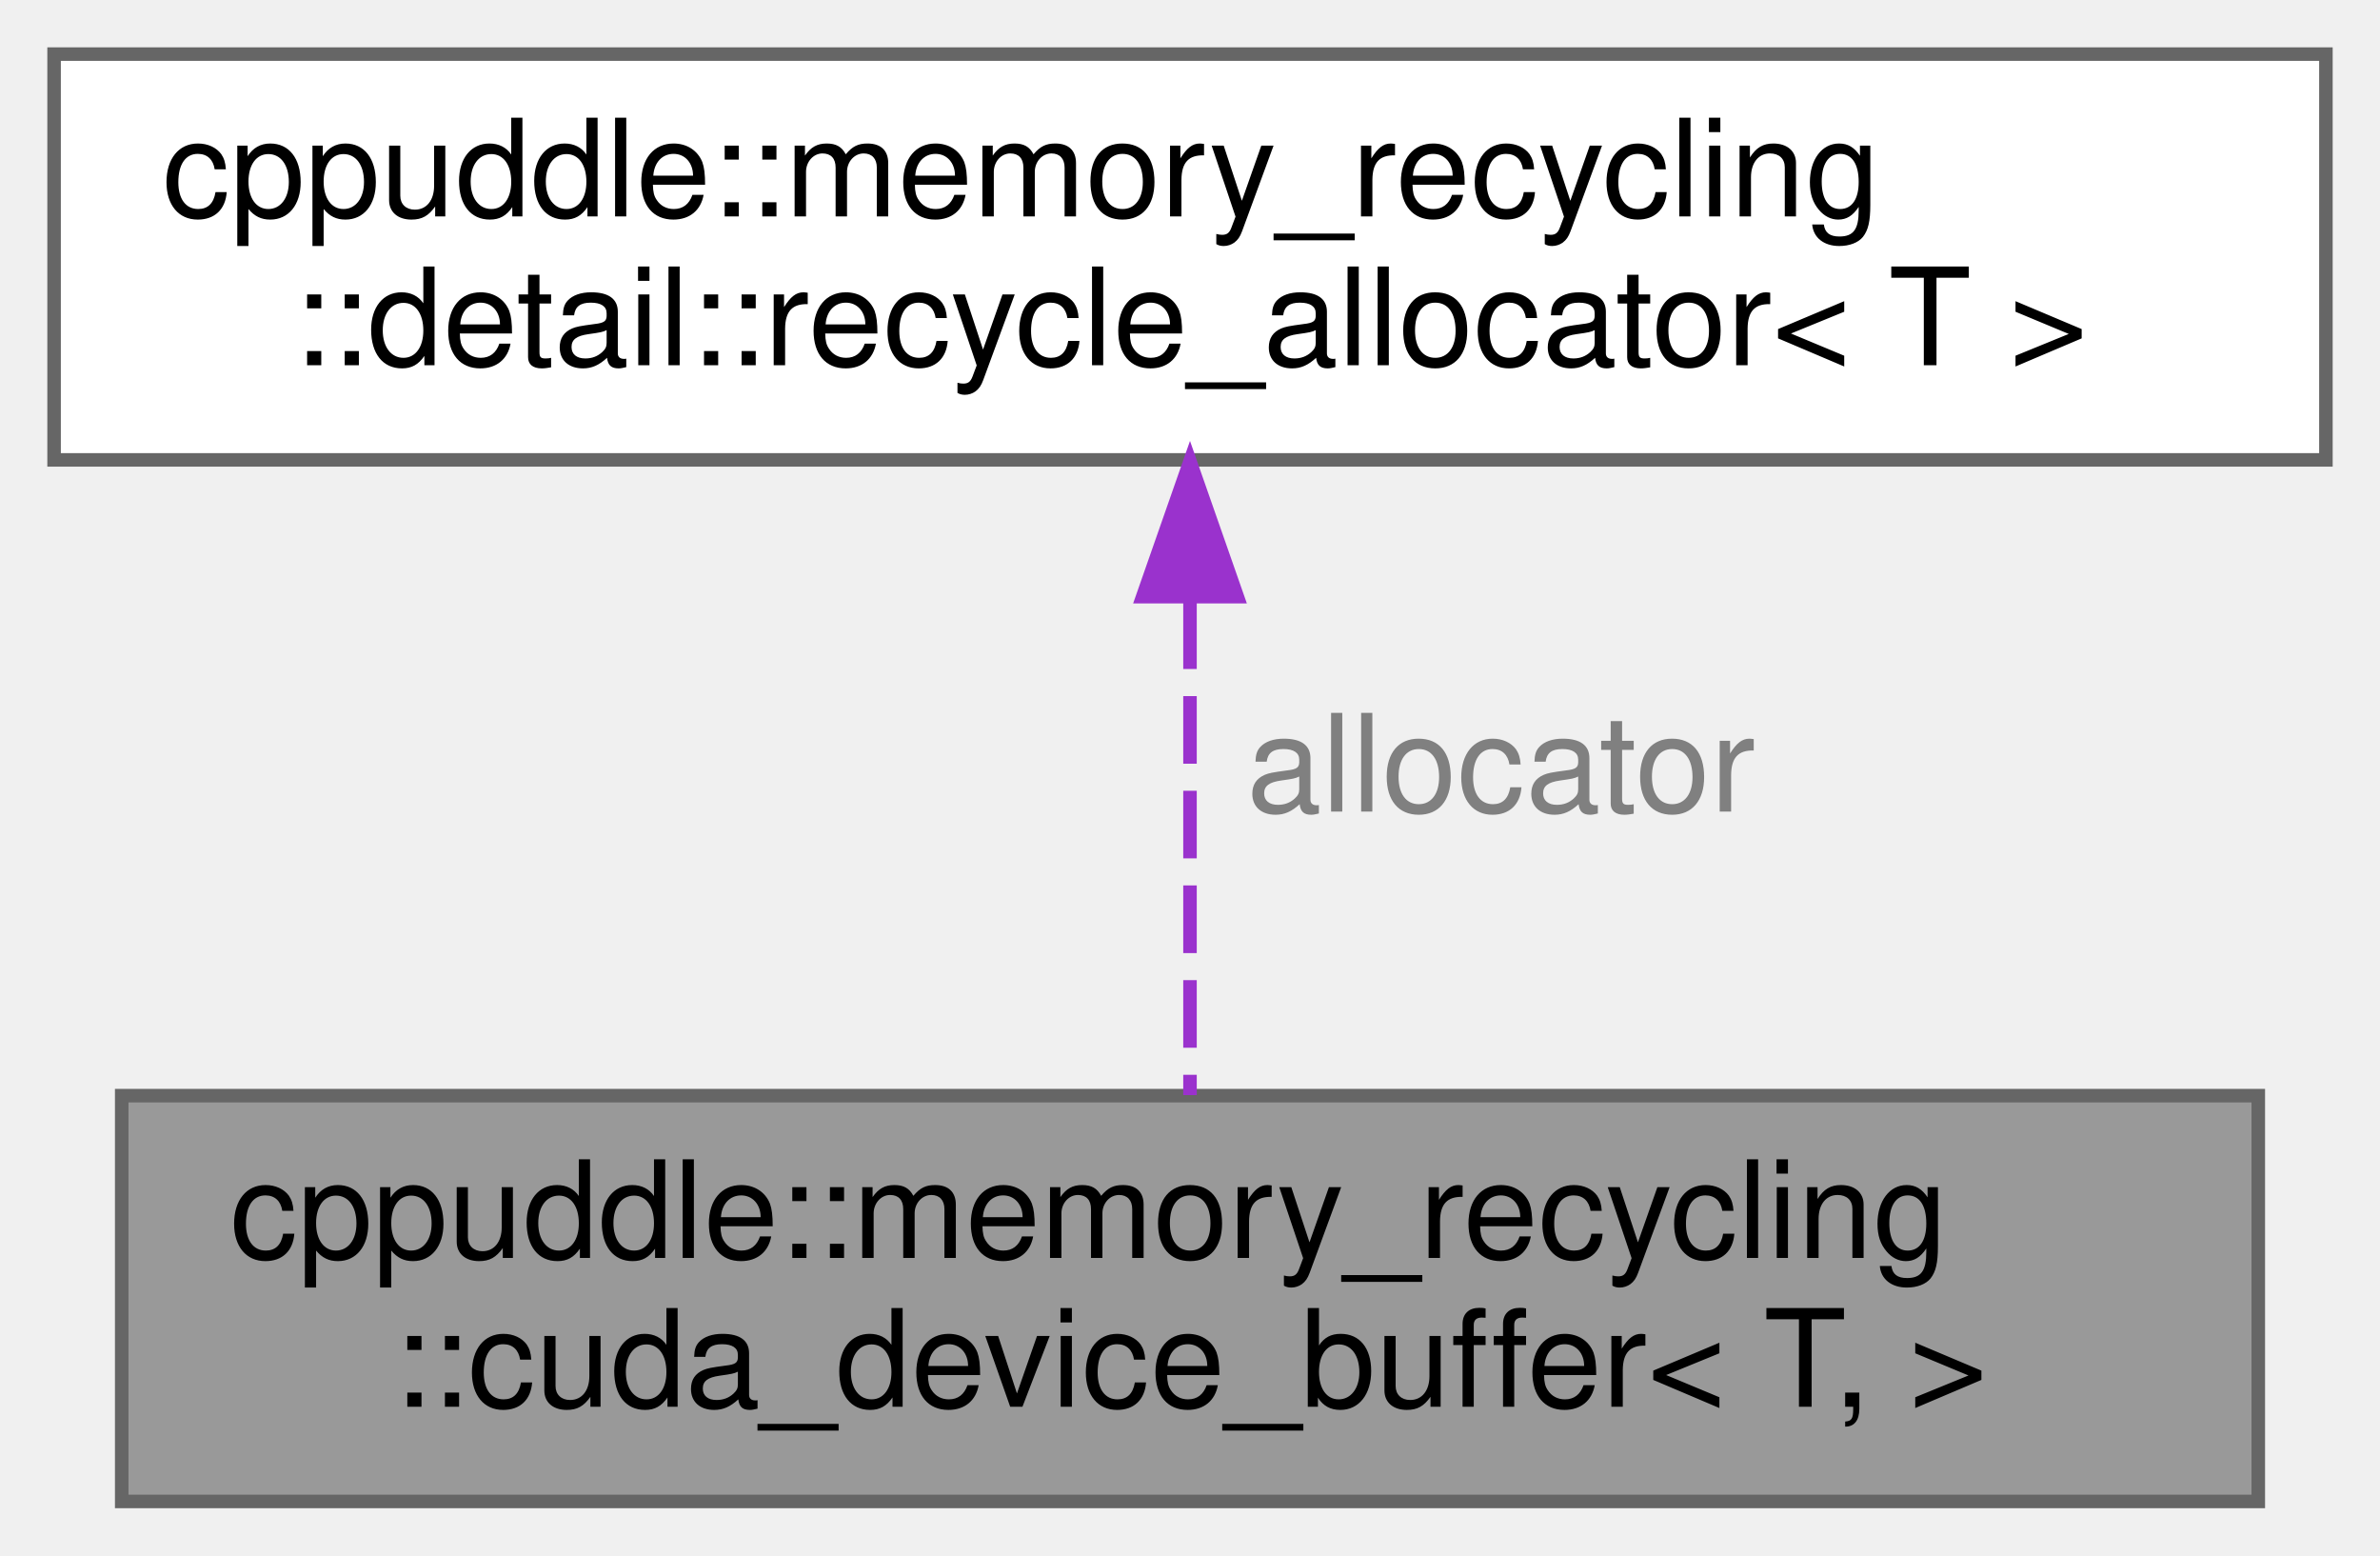
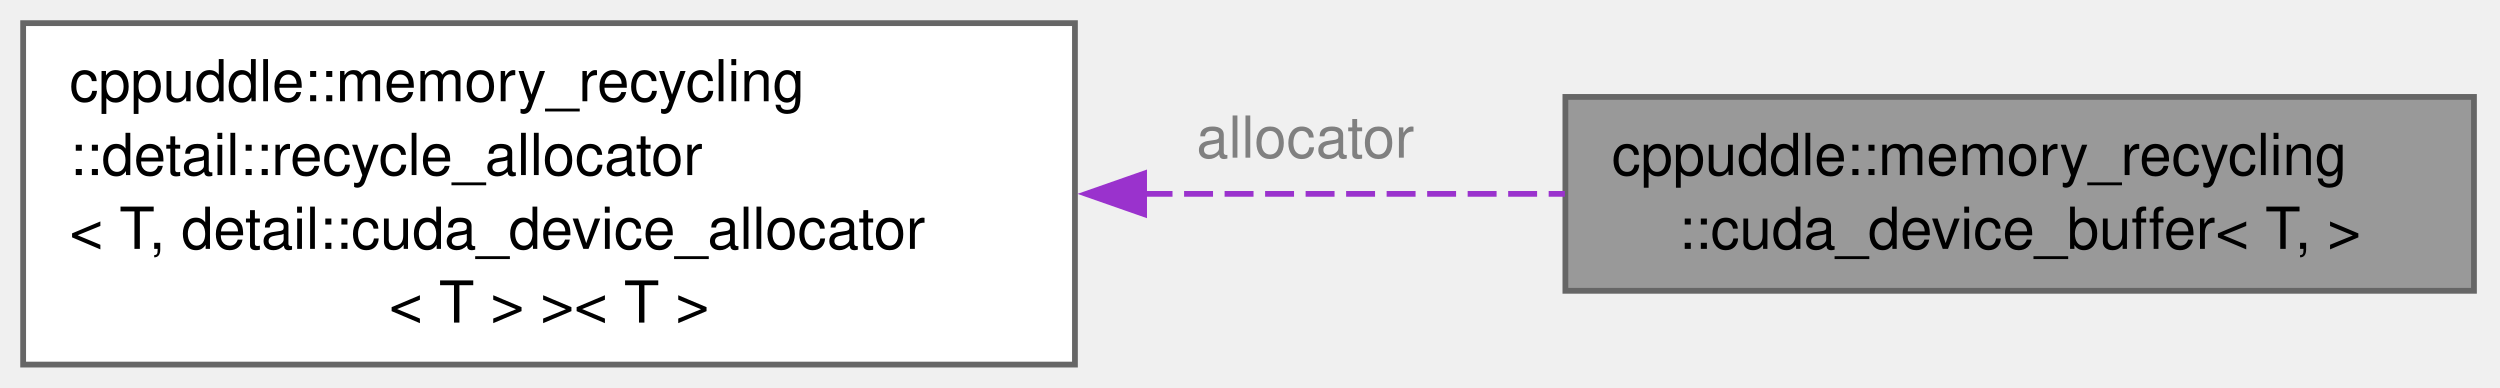
- <svg xmlns="http://www.w3.org/2000/svg" xmlns:xlink="http://www.w3.org/1999/xlink" width="176pt" height="115pt" viewBox="0.00 0.00 176.00 115.00">
-   <g id="graph0" class="graph" transform="scale(1 1) rotate(0) translate(4 111)">
+ <svg xmlns="http://www.w3.org/2000/svg" xmlns:xlink="http://www.w3.org/1999/xlink" width="432pt" height="67pt" viewBox="0.00 0.00 432.00 67.00">
+   <g id="graph0" class="graph" transform="scale(1 1) rotate(0) translate(4 63)">
    <g id="Node000001" class="node">
      <g id="a_Node000001">
-         <a xlink:title="RAII wrapper for CUDA device memory (ideally used with a recycling allocator)">
-           <polygon fill="#999999" stroke="#666666" points="163,-30 5,-30 5,0 163,0 163,-30" />
-           <text text-anchor="start" x="13" y="-18" font-family="Helvetica,sans-Serif" font-size="10.00">cppuddle::memory_recycling</text>
-           <text text-anchor="middle" x="84" y="-7" font-family="Helvetica,sans-Serif" font-size="10.00">::cuda_device_buffer&lt; T, &gt;</text>
+         <a xlink:title="RAII wrapper for CUDA device memory (ideally used with a recycling allocator).">
+           <polygon fill="#999999" stroke="#666666" points="423.5,-46.25 266.5,-46.25 266.5,-12.75 423.5,-12.75 423.5,-46.25" />
+           <text xml:space="preserve" text-anchor="start" x="274.5" y="-32.75" font-family="Helvetica,sans-Serif" font-size="10.00">cppuddle::memory_recycling</text>
+           <text xml:space="preserve" text-anchor="middle" x="345" y="-20" font-family="Helvetica,sans-Serif" font-size="10.00">::cuda_device_buffer&lt; T, &gt;</text>
        </a>
      </g>
    </g>
    <g id="Node000002" class="node">
      <g id="a_Node000002">
        <a xlink:href="structcppuddle_1_1memory__recycling_1_1detail_1_1recycle__allocator.html" target="_top" xlink:title=" ">
-           <polygon fill="white" stroke="#666666" points="168,-107 0,-107 0,-77 168,-77 168,-107" />
-           <text text-anchor="start" x="8" y="-95" font-family="Helvetica,sans-Serif" font-size="10.00">cppuddle::memory_recycling</text>
-           <text text-anchor="middle" x="84" y="-84" font-family="Helvetica,sans-Serif" font-size="10.00">::detail::recycle_allocator&lt; T &gt;</text>
+           <polygon fill="white" stroke="#666666" points="181.75,-59 0,-59 0,0 181.75,0 181.75,-59" />
+           <text xml:space="preserve" text-anchor="start" x="8" y="-45.5" font-family="Helvetica,sans-Serif" font-size="10.00">cppuddle::memory_recycling</text>
+           <text xml:space="preserve" text-anchor="start" x="8" y="-32.75" font-family="Helvetica,sans-Serif" font-size="10.00">::detail::recycle_allocator</text>
+           <text xml:space="preserve" text-anchor="start" x="8" y="-20" font-family="Helvetica,sans-Serif" font-size="10.00">&lt; T, detail::cuda_device_allocator</text>
+           <text xml:space="preserve" text-anchor="middle" x="90.88" y="-7.25" font-family="Helvetica,sans-Serif" font-size="10.00">&lt; T &gt; &gt;&lt; T &gt;</text>
        </a>
      </g>
    </g>
    <g id="edge1_Node000001_Node000002" class="edge">
      <g id="a_edge1_Node000001_Node000002">
        <a xlink:title=" ">
-           <path fill="none" stroke="#9a32cd" stroke-dasharray="5,2" d="M84,-66.54C84,-54.45 84,-40.29 84,-30.04" />
-           <polygon fill="#9a32cd" stroke="#9a32cd" points="80.5,-66.89 84,-76.89 87.5,-66.89 80.5,-66.89" />
+           <path fill="none" stroke="#9a32cd" stroke-dasharray="5,2" d="M193.61,-29.5C217.89,-29.5 243.42,-29.5 266.41,-29.5" />
+           <polygon fill="#9a32cd" stroke="#9a32cd" points="193.7,-26 183.7,-29.5 193.7,-33 193.7,-26" />
        </a>
      </g>
-       <text text-anchor="middle" x="107" y="-51" font-family="Helvetica,sans-Serif" font-size="10.00" fill="grey"> allocator</text>
+       <text xml:space="preserve" text-anchor="start" x="202.75" y="-35.75" font-family="Helvetica,sans-Serif" font-size="10.00" fill="grey">allocator</text>
    </g>
  </g>
</svg>
